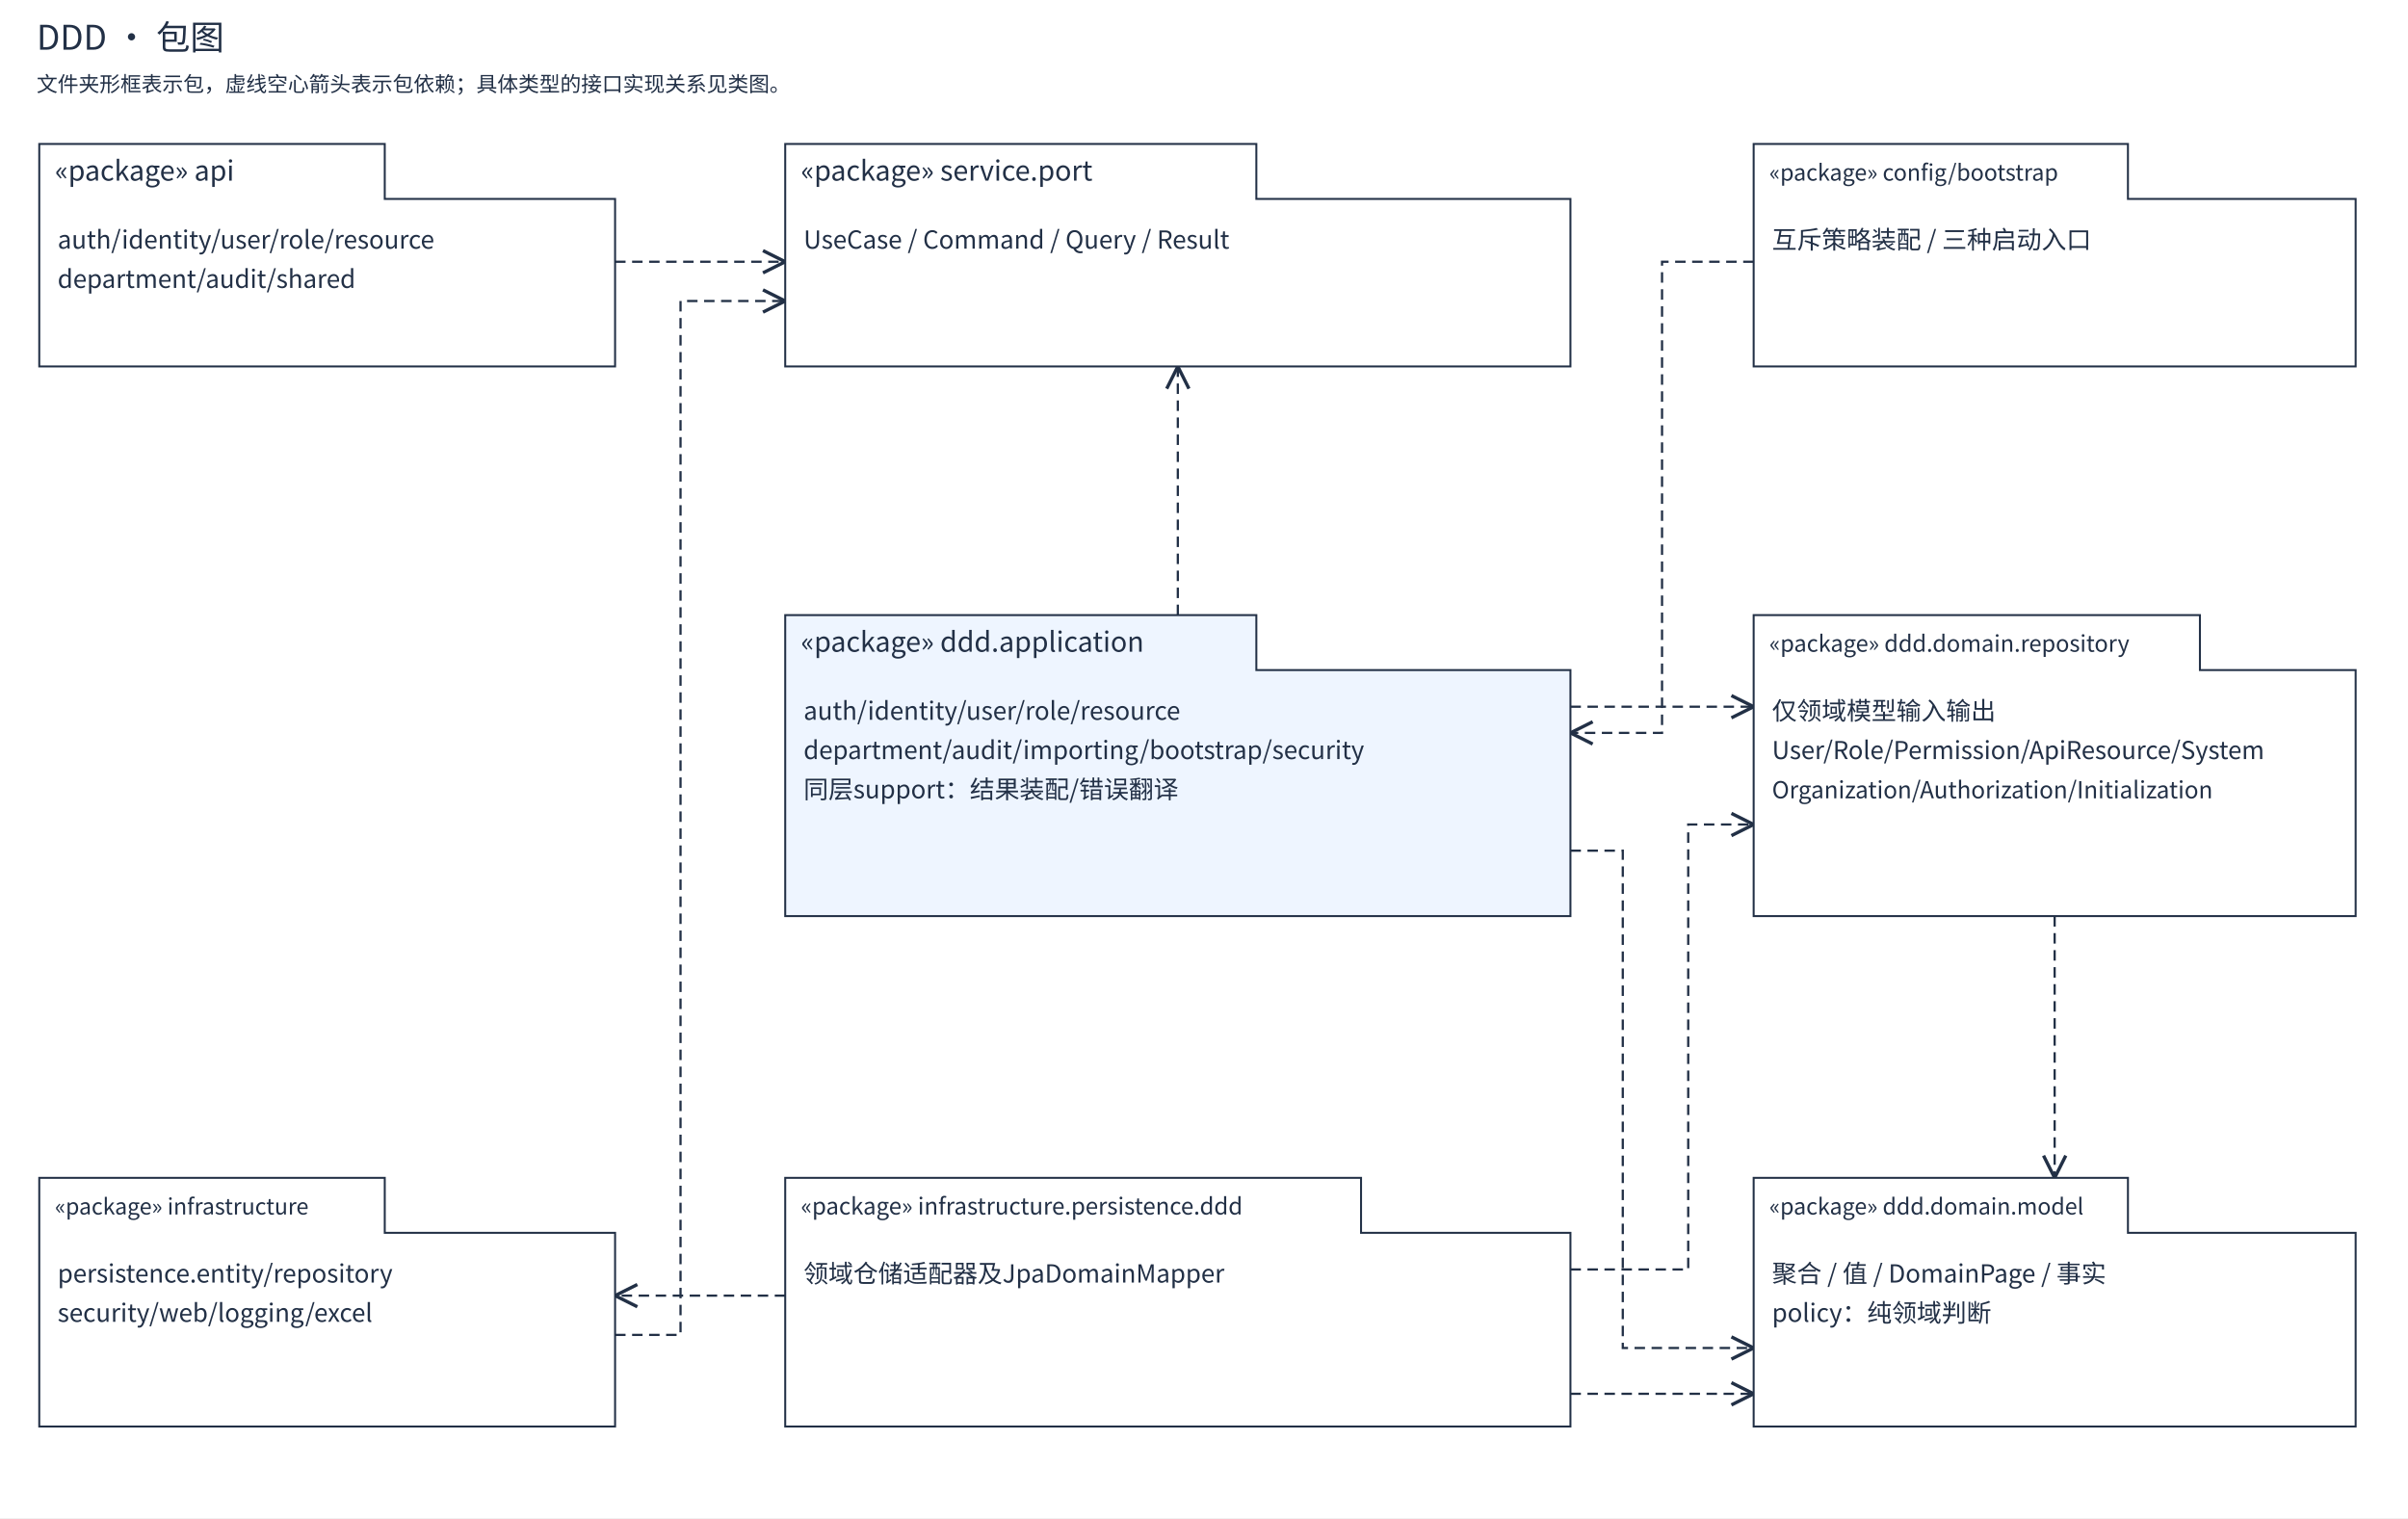
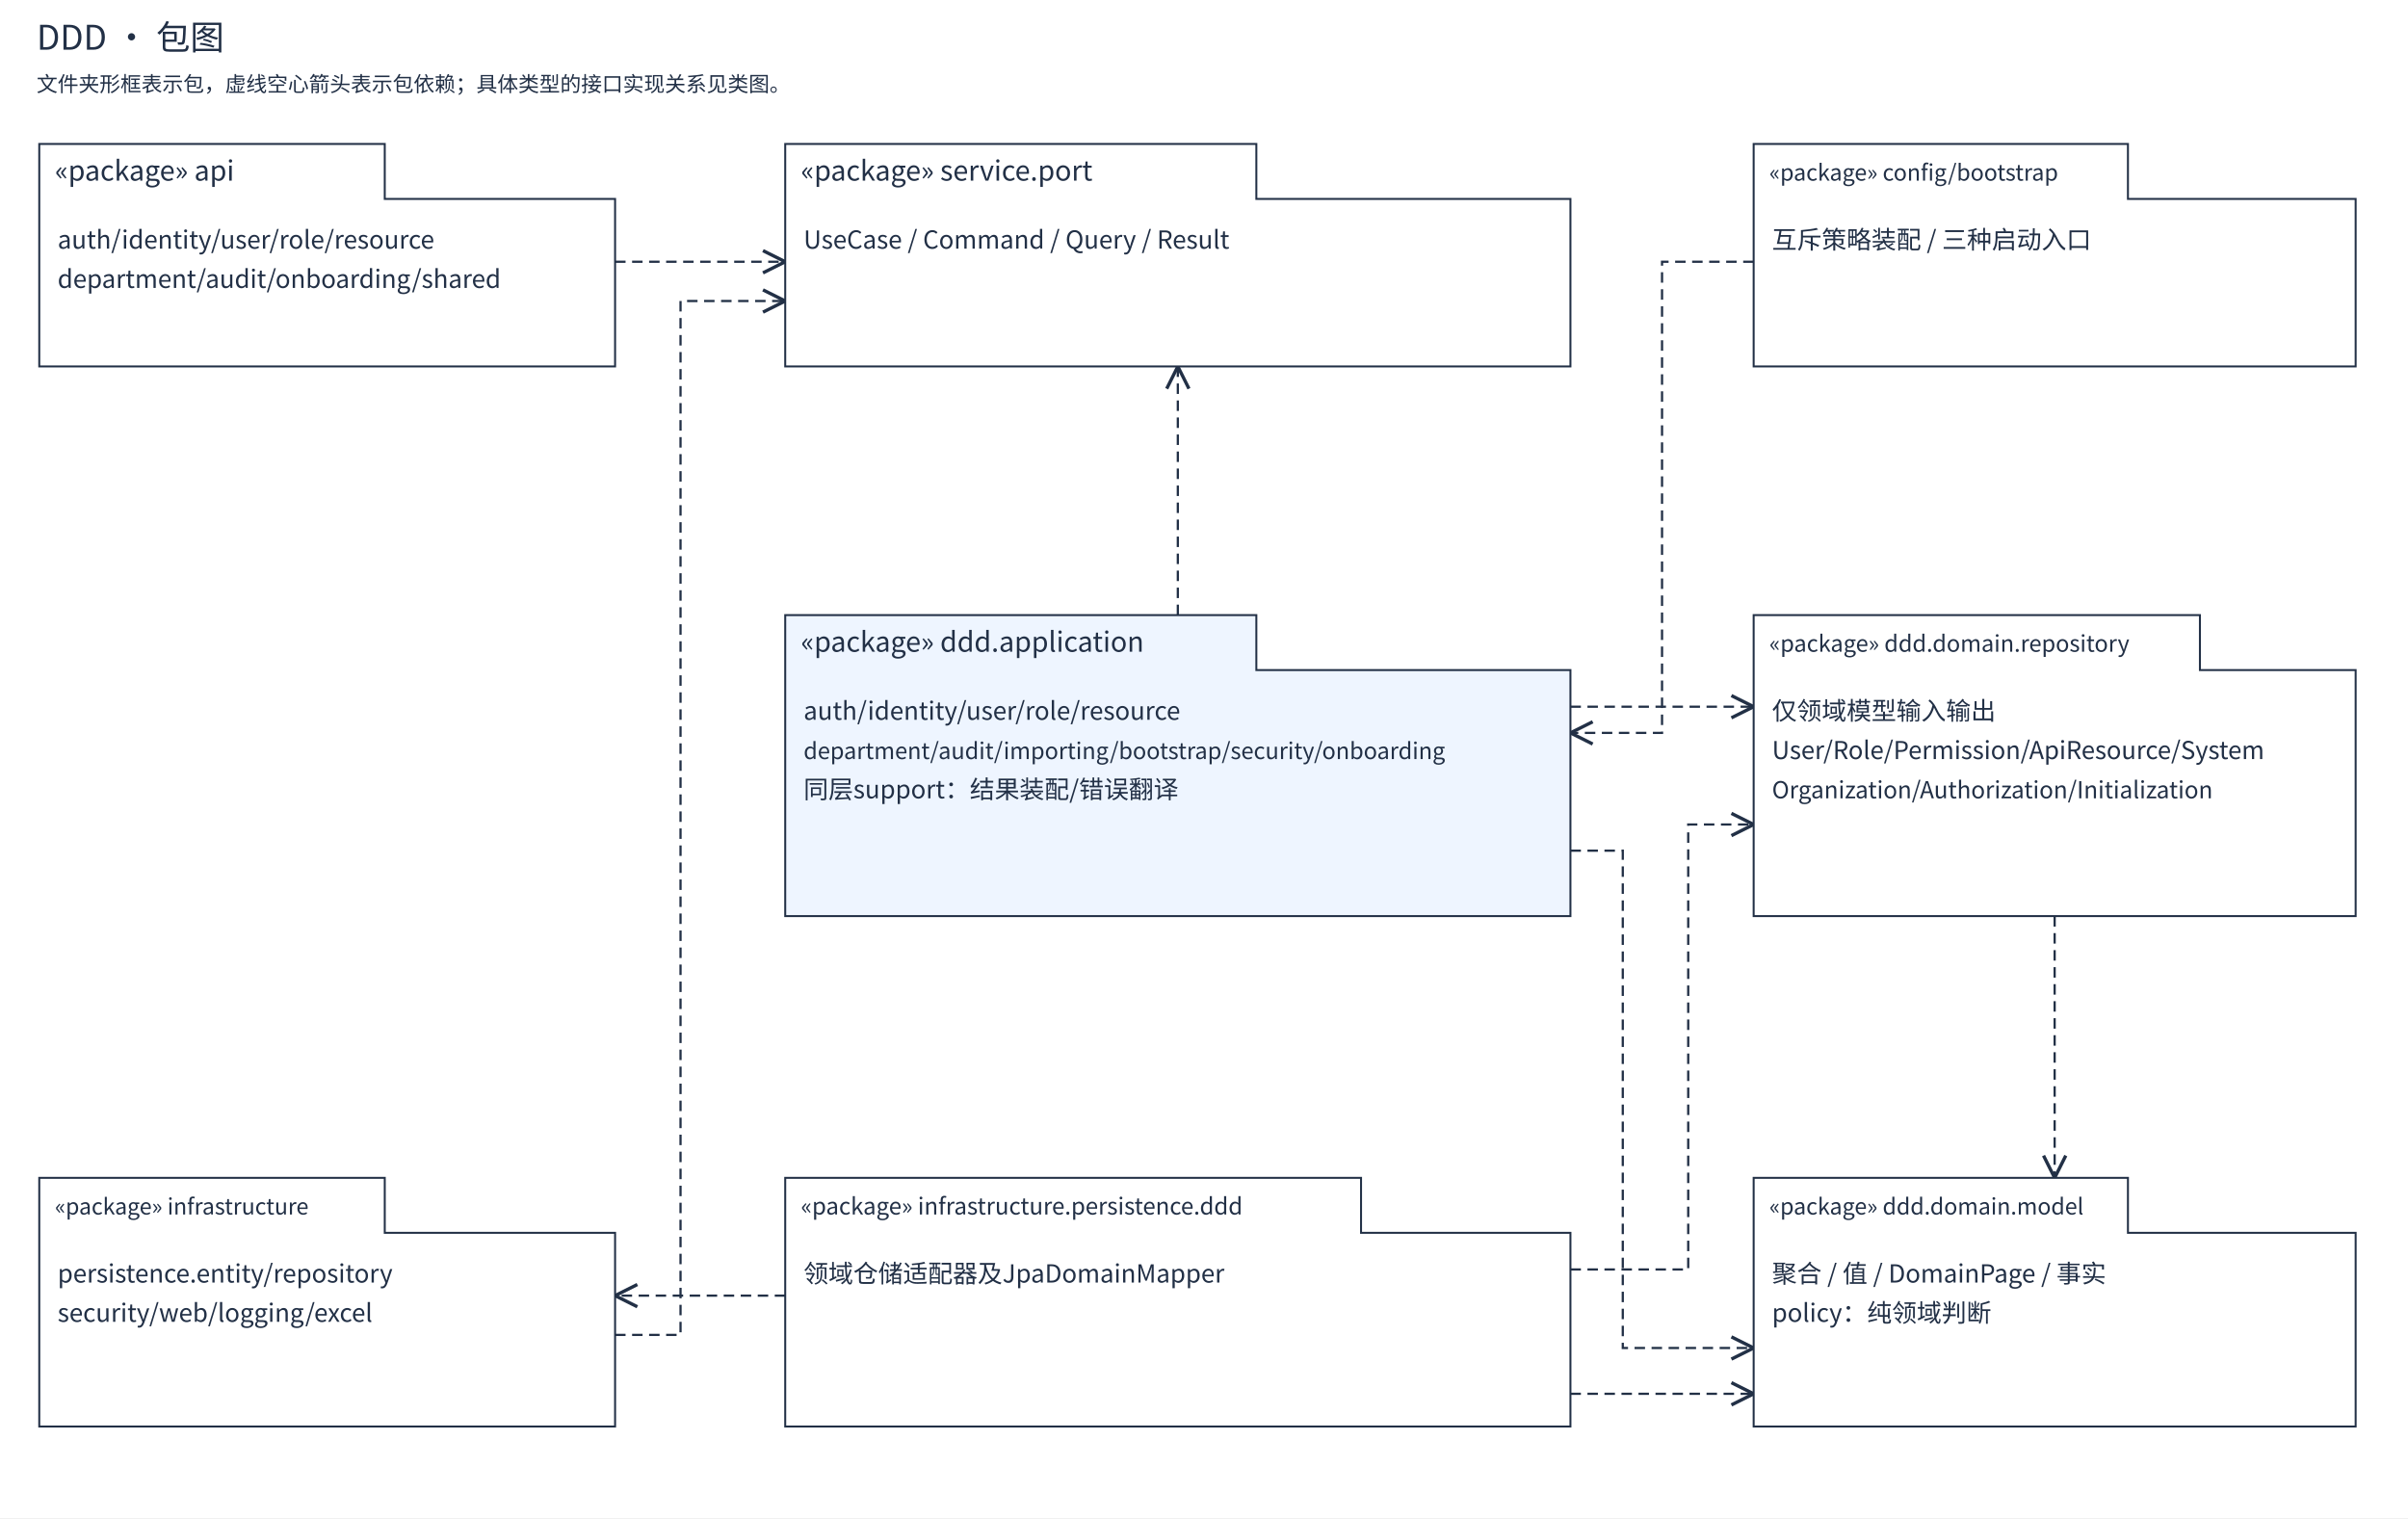
<svg xmlns="http://www.w3.org/2000/svg" width="1840" height="1160" viewBox="0 0 1840 1160">
  <defs>
    <marker id="open" markerWidth="12" markerHeight="12" refX="11" refY="6" orient="auto">
      <path d="M1,1 L11,6 L1,11" fill="none" stroke="#223046" stroke-width="1.5" />
    </marker>
    <marker id="triangle" markerWidth="14" markerHeight="14" refX="13" refY="7" orient="auto">
      <path d="M1,1 L13,7 L1,13 Z" fill="white" stroke="#245a93" stroke-width="1.4" />
    </marker>
    <marker id="filled" markerWidth="12" markerHeight="12" refX="11" refY="6" orient="auto">
      <path d="M1,1 L11,6 L1,11 Z" fill="#223046" />
    </marker>
  </defs>
  <rect width="100%" height="100%" fill="white" />
  <g font-family="Microsoft YaHei,Noto Sans CJK SC,Arial,sans-serif">
    <text x="28" y="38" font-size="26" text-anchor="start" fill="#223046">DDD · 包图</text>
    <text x="28" y="70" font-size="16" text-anchor="start" fill="#223046">文件夹形框表示包，虚线空心箭头表示包依赖；具体类型的接口实现关系见类图。</text>
    <polyline points="470,200 600,200" fill="none" stroke="#223046" stroke-width="1.7" stroke-dasharray="8 5" marker-end="url(#open)" />
    <polyline points="900,470 900,280" fill="none" stroke="#223046" stroke-width="1.7" stroke-dasharray="8 5" marker-end="url(#open)" />
    <polyline points="1340,200 1270,200 1270,560 1200,560" fill="none" stroke="#223046" stroke-width="1.7" stroke-dasharray="8 5" marker-end="url(#open)" />
    <polyline points="1200,540 1340,540" fill="none" stroke="#223046" stroke-width="1.7" stroke-dasharray="8 5" marker-end="url(#open)" />
    <polyline points="1200,650 1240,650 1240,1030 1340,1030" fill="none" stroke="#223046" stroke-width="1.7" stroke-dasharray="8 5" marker-end="url(#open)" />
    <polyline points="1570,700 1570,900" fill="none" stroke="#223046" stroke-width="1.7" stroke-dasharray="8 5" marker-end="url(#open)" />
    <polyline points="1200,970 1290,970 1290,630 1340,630" fill="none" stroke="#223046" stroke-width="1.7" stroke-dasharray="8 5" marker-end="url(#open)" />
    <polyline points="1200,1065 1340,1065" fill="none" stroke="#223046" stroke-width="1.7" stroke-dasharray="8 5" marker-end="url(#open)" />
    <polyline points="600,990 470,990" fill="none" stroke="#223046" stroke-width="1.7" stroke-dasharray="8 5" marker-end="url(#open)" />
    <polyline points="470,1020 520,1020 520,230 600,230" fill="none" stroke="#223046" stroke-width="1.7" stroke-dasharray="8 5" marker-end="url(#open)" />
    <path d="M30,152V110h264v42h176v128H30Z" fill="white" stroke="#223046" stroke-width="1.5" />
    <text x="42" y="138" font-size="21" text-anchor="start" fill="#223046">«package» api</text>
    <text x="44" y="190" font-size="19" text-anchor="start" fill="#223046">auth/identity/user/role/resource</text>
-     <text x="44" y="220" font-size="19" text-anchor="start" fill="#223046">department/audit/shared</text>
+     <text x="44" y="220" font-size="19" text-anchor="start" fill="#223046">department/audit/onboarding/shared</text>
    <path d="M600,152V110h360v42h240v128H600Z" fill="white" stroke="#223046" stroke-width="1.5" />
    <text x="612" y="138" font-size="21" text-anchor="start" fill="#223046">«package» service.port</text>
    <text x="614" y="190" font-size="19" text-anchor="start" fill="#223046">UseCase / Command / Query / Result</text>
    <path d="M1340,152V110h286v42h174v128H1340Z" fill="white" stroke="#223046" stroke-width="1.5" />
    <text x="1352" y="138" font-size="17.08" text-anchor="start" fill="#223046">«package» config/bootstrap</text>
    <text x="1354" y="190" font-size="19" text-anchor="start" fill="#223046">互斥策略装配 / 三种启动入口</text>
    <path d="M600,512V470h360v42h240v188H600Z" fill="#eef5ff" stroke="#223046" stroke-width="1.5" />
    <text x="612" y="498" font-size="21" text-anchor="start" fill="#223046">«package» ddd.application</text>
    <text x="614" y="550" font-size="19" text-anchor="start" fill="#223046">auth/identity/user/role/resource</text>
-     <text x="614" y="580" font-size="19" text-anchor="start" fill="#223046">department/audit/importing/bootstrap/security</text>
+     <text x="614" y="580" font-size="17.312" text-anchor="start" fill="#223046">department/audit/importing/bootstrap/security/onboarding</text>
    <text x="614" y="610" font-size="19" text-anchor="start" fill="#223046">同层support：结果装配/错误翻译</text>
    <path d="M1340,512V470h341v42h119v188H1340Z" fill="white" stroke="#223046" stroke-width="1.5" />
    <text x="1352" y="498" font-size="17.332" text-anchor="start" fill="#223046">«package» ddd.domain.repository</text>
    <text x="1354" y="550" font-size="19" text-anchor="start" fill="#223046">仅领域模型输入输出</text>
    <text x="1354" y="580" font-size="18.774" text-anchor="start" fill="#223046">User/Role/Permission/ApiResource/System</text>
    <text x="1354" y="610" font-size="17.859" text-anchor="start" fill="#223046">Organization/Authorization/Initialization</text>
    <path d="M1340,942V900h286v42h174v148H1340Z" fill="white" stroke="#223046" stroke-width="1.5" />
    <text x="1352" y="928" font-size="17.08" text-anchor="start" fill="#223046">«package» ddd.domain.model</text>
    <text x="1354" y="980" font-size="19" text-anchor="start" fill="#223046">聚合 / 值 / DomainPage / 事实</text>
    <text x="1354" y="1010" font-size="19" text-anchor="start" fill="#223046">policy：纯领域判断</text>
    <path d="M600,942V900h440v42h160v148H600Z" fill="white" stroke="#223046" stroke-width="1.5" />
    <text x="612" y="928" font-size="17.627" text-anchor="start" fill="#223046">«package» infrastructure.persistence.ddd</text>
    <text x="614" y="980" font-size="19" text-anchor="start" fill="#223046">领域仓储适配器及JpaDomainMapper</text>
    <path d="M30,942V900h264v42h176v148H30Z" fill="white" stroke="#223046" stroke-width="1.5" />
    <text x="42" y="928" font-size="16.949" text-anchor="start" fill="#223046">«package» infrastructure</text>
    <text x="44" y="980" font-size="19" text-anchor="start" fill="#223046">persistence.entity/repository</text>
    <text x="44" y="1010" font-size="19" text-anchor="start" fill="#223046">security/web/logging/excel</text>
  </g>
</svg>
